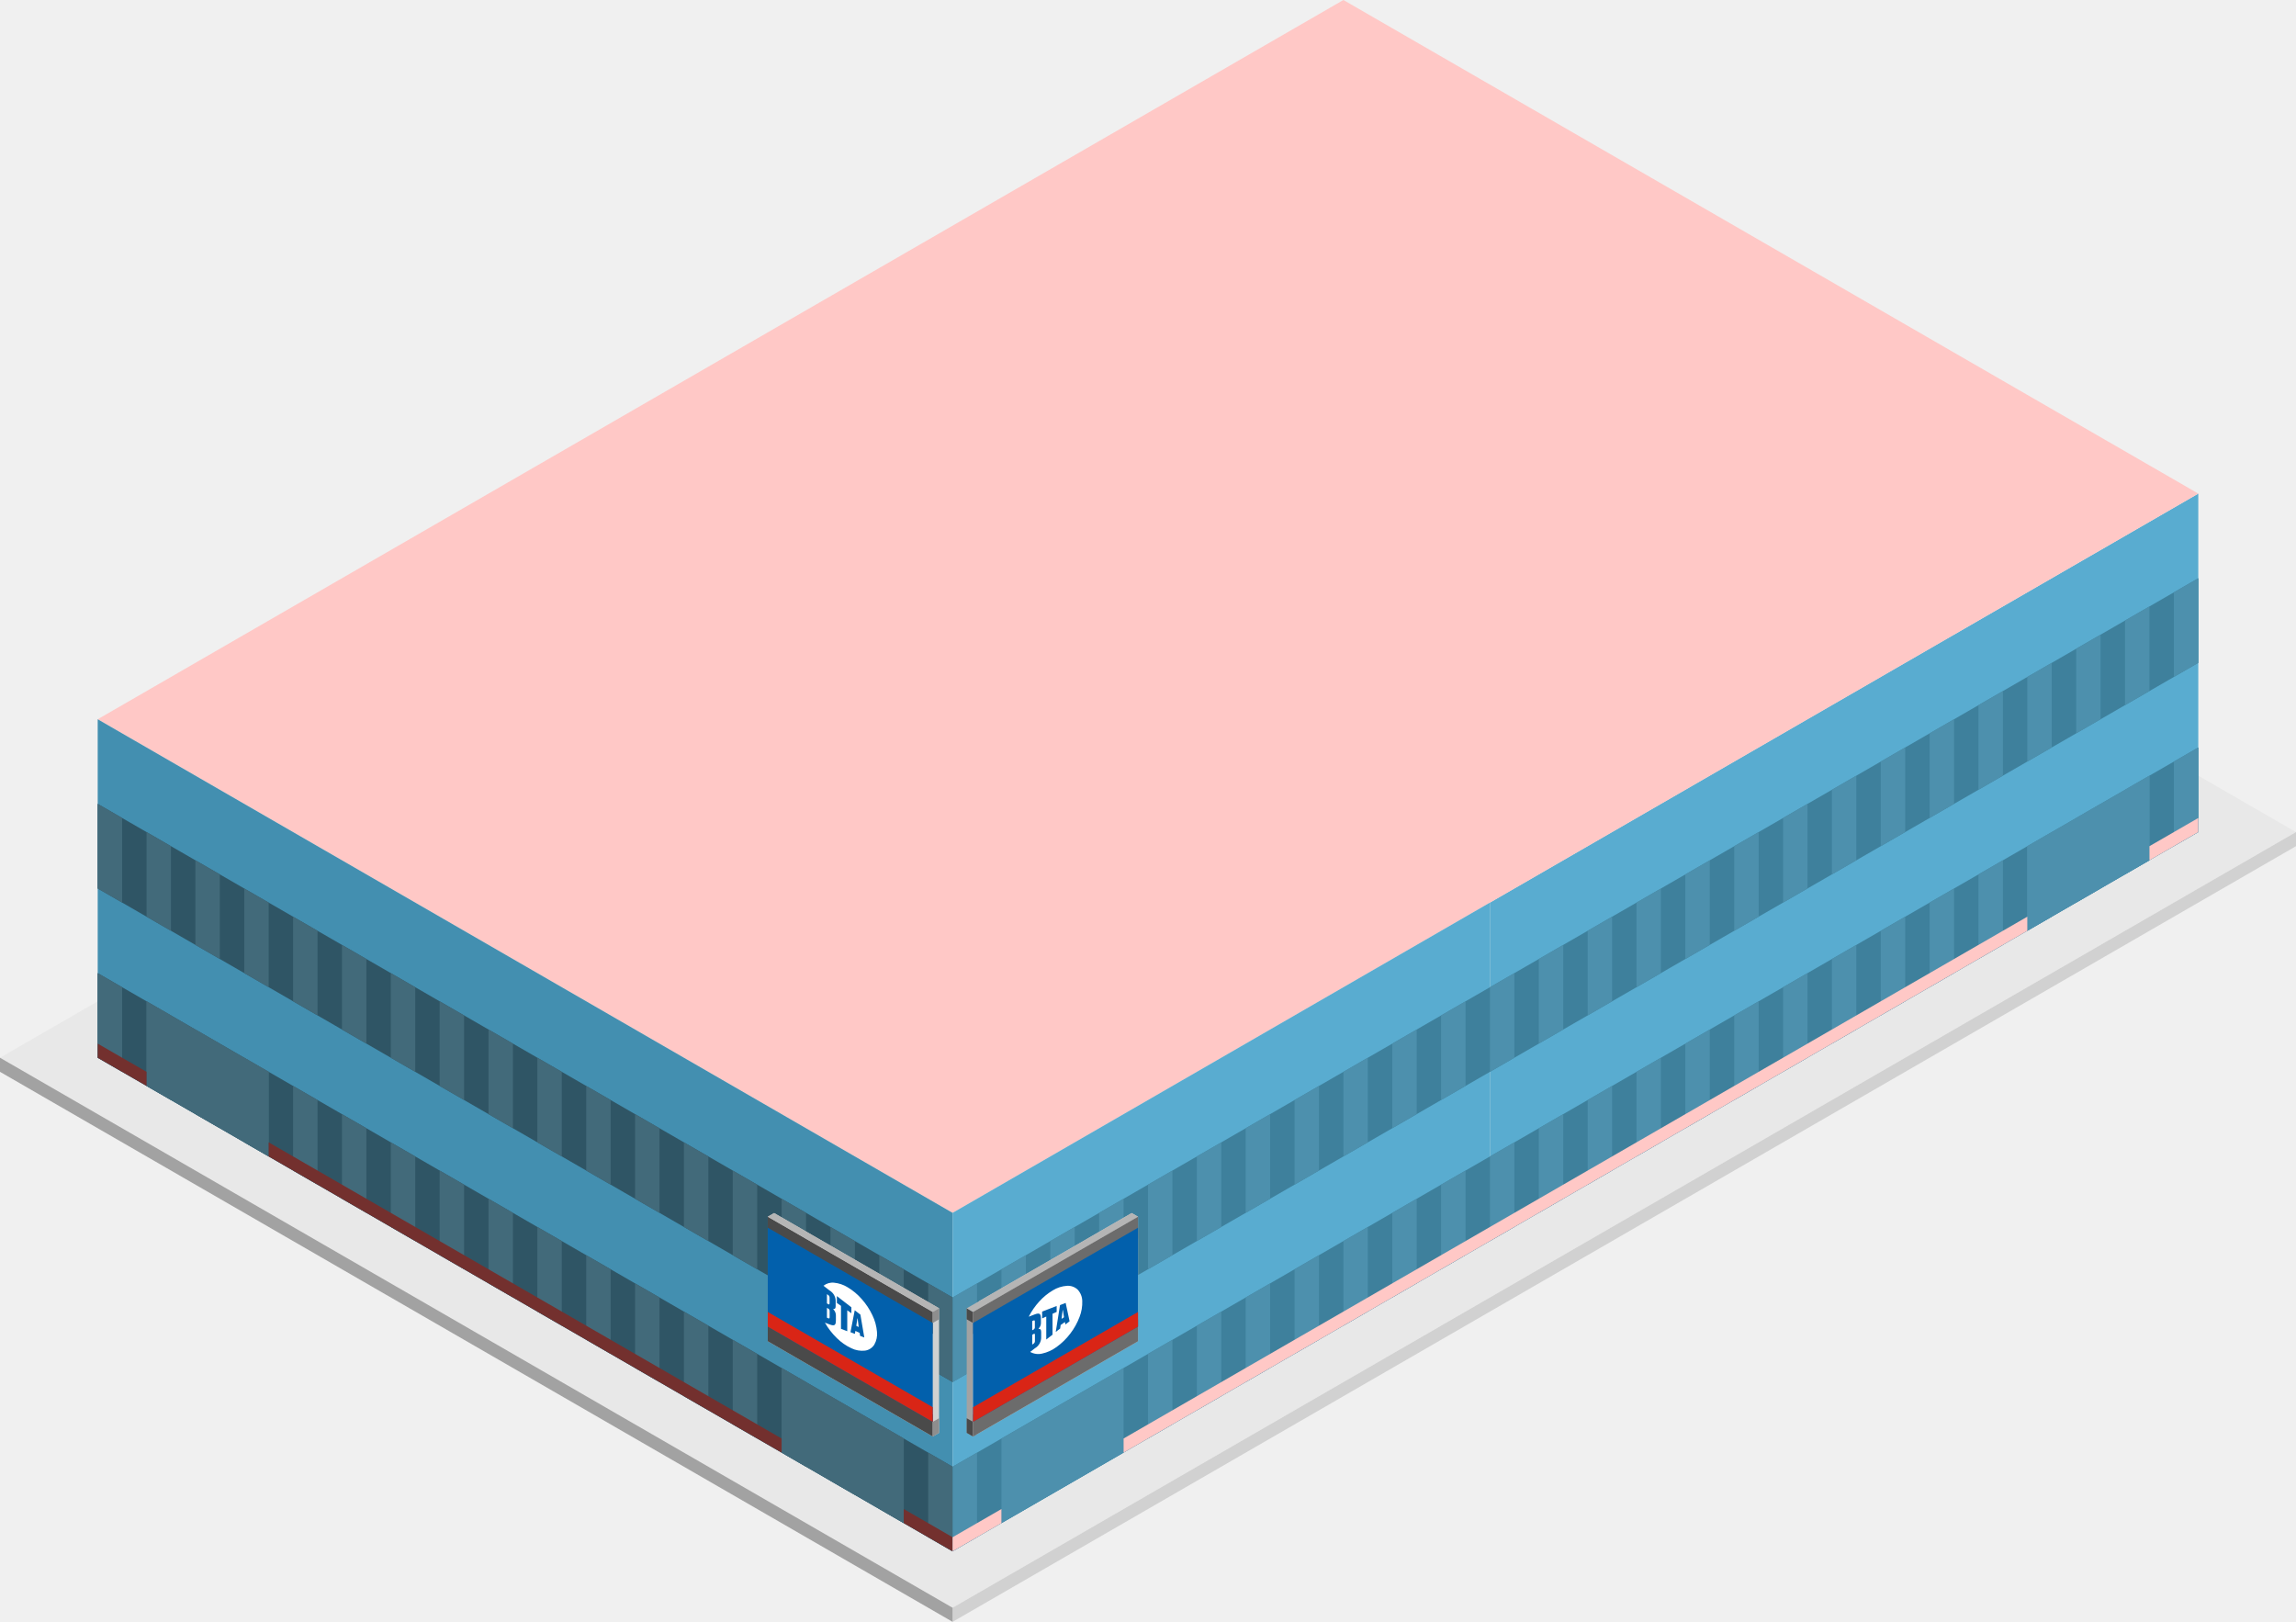
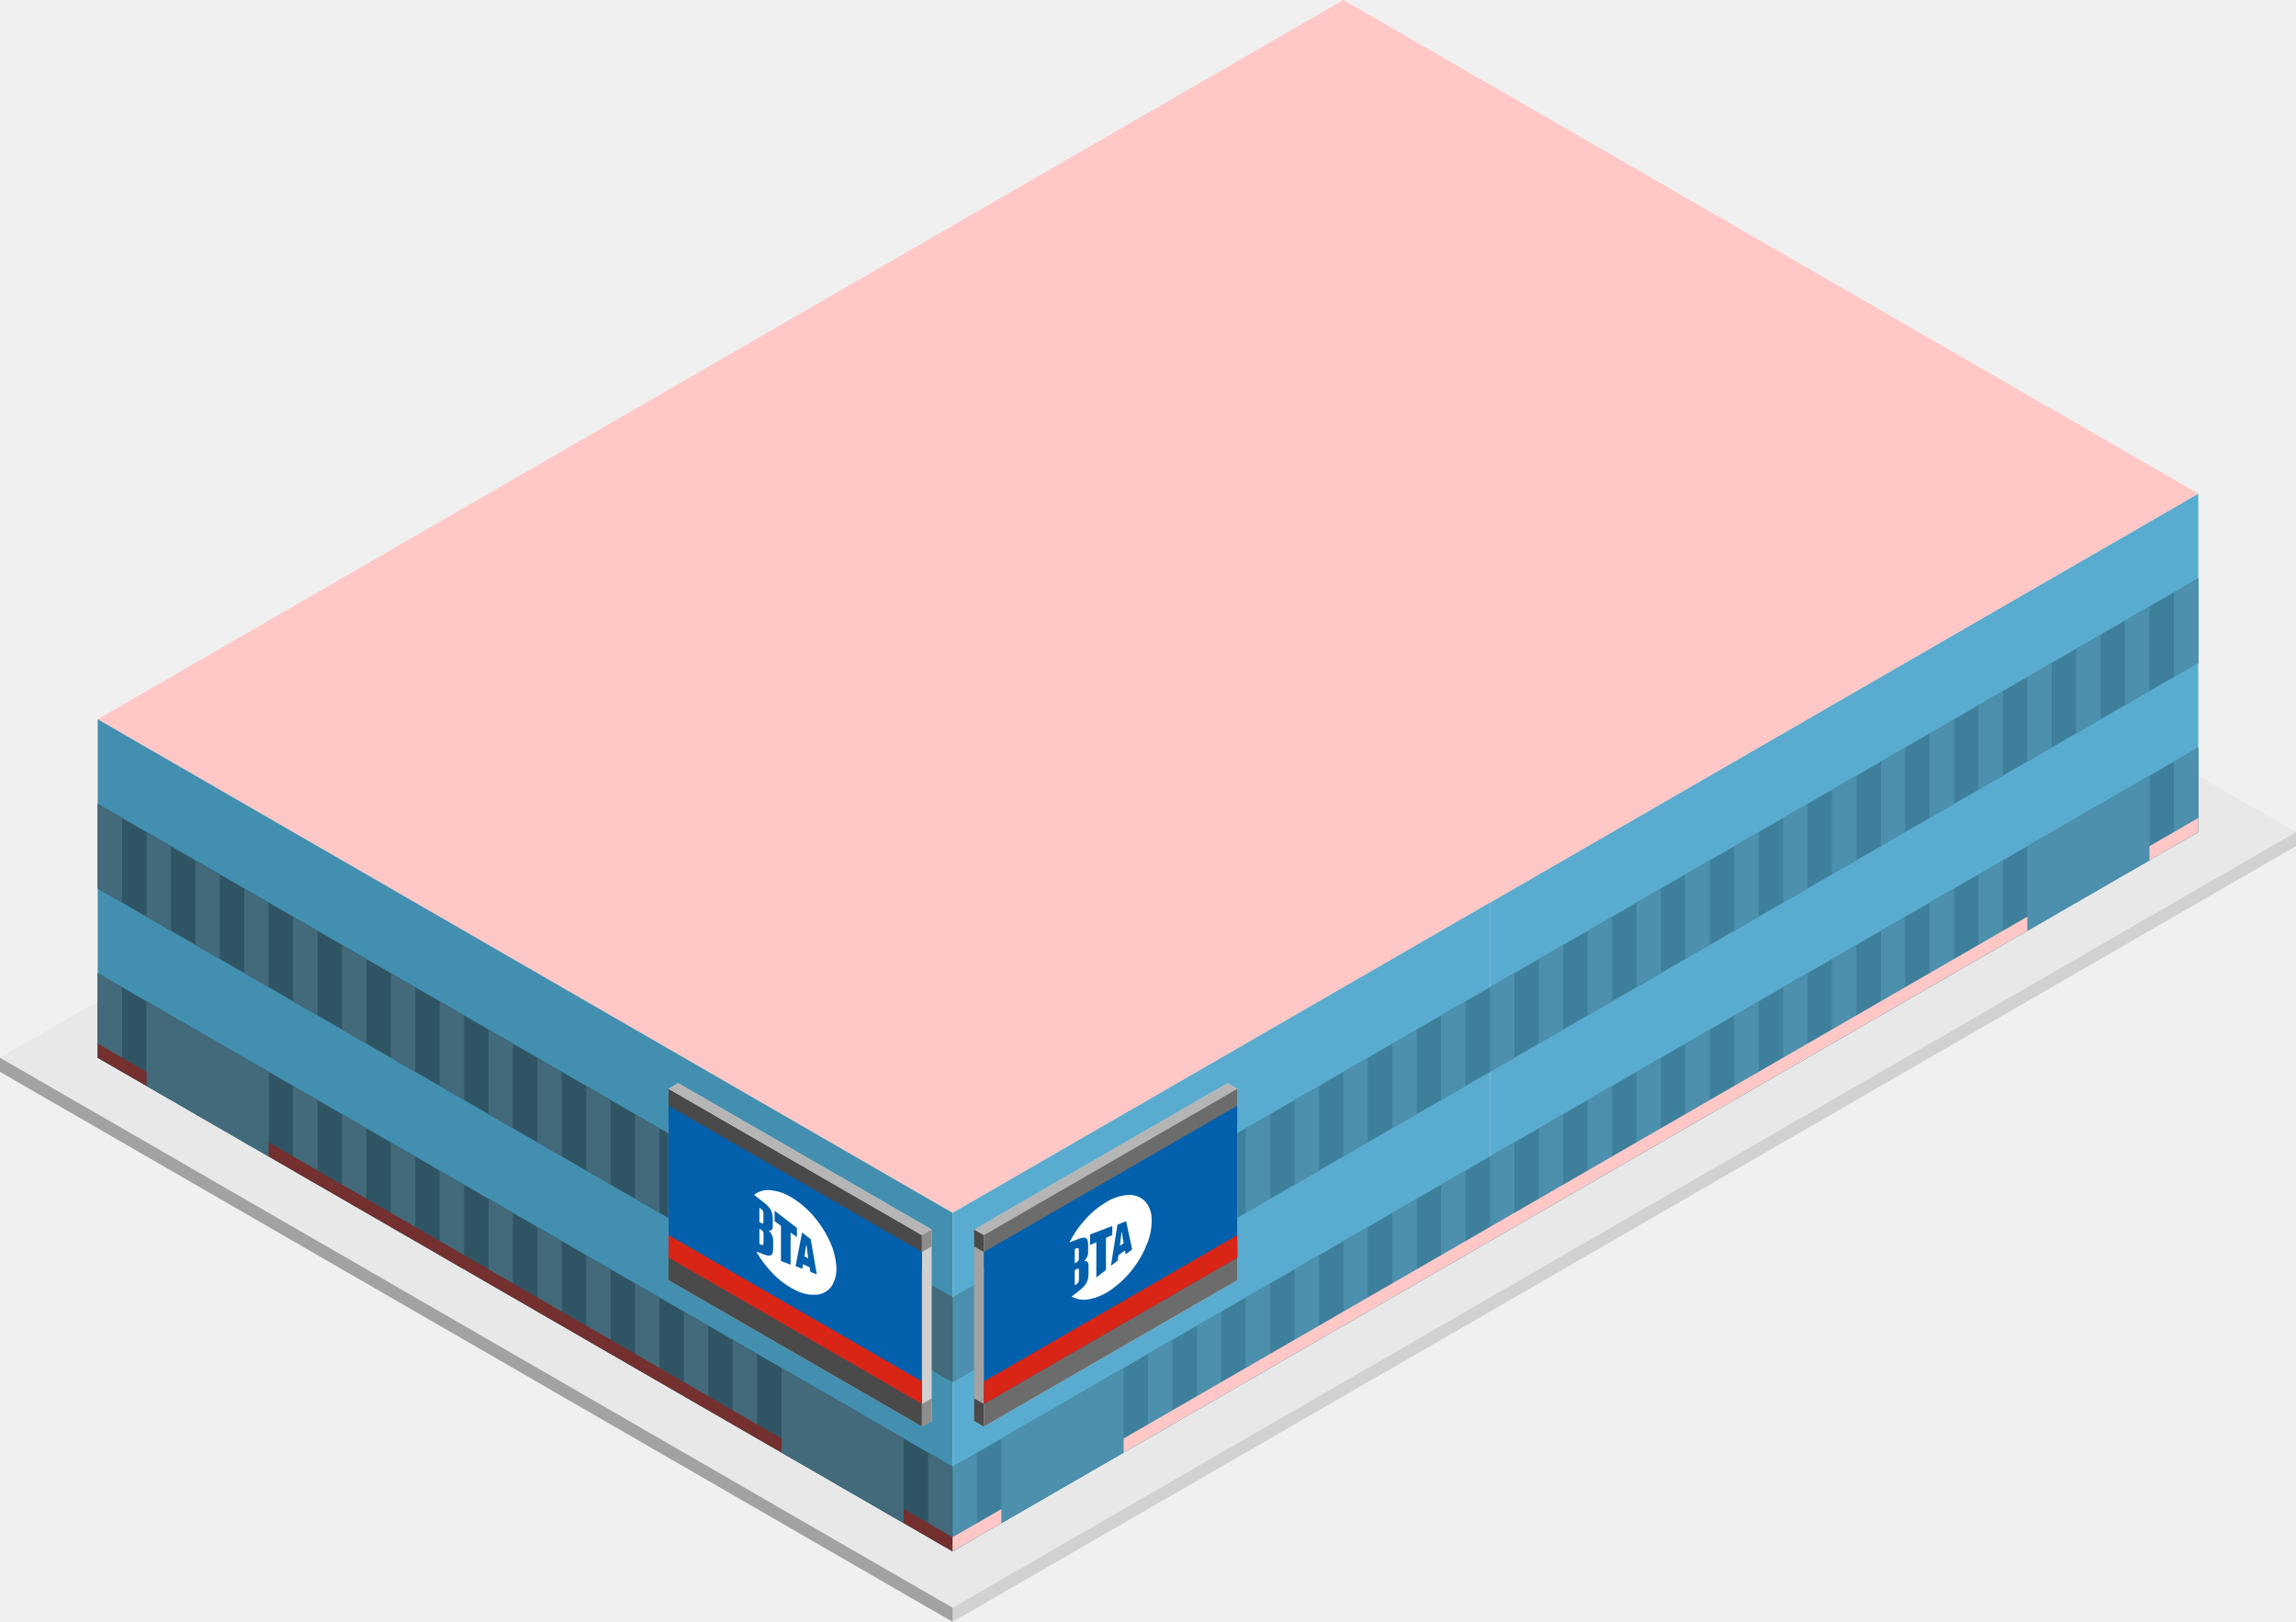
<svg xmlns="http://www.w3.org/2000/svg" id="Layer_1" data-name="Layer 1" viewBox="0 0 470 331.976">
  <defs>
    <style>
      .concrete-top {
        fill: #e8e8e8;
      }

      .curtain-R-prim-light {
        fill: #59acd0;
      }

      .top-light {
        fill: #ffc8c6;
      }

      .curtain-L-prim-light {
        fill: #438fb0;
      }

      .curtain-L-prim-dark {
        fill: #2f5565;
      }

      .curtain-R-prim-dark {
        fill: #3e809c;
      }

      .curtain-L-prim-dark-light {
        fill: #426a7a;
      }

      .curtain-R-prim-dark-light {
        fill: #4d90ad;
      }

      .exterior-L-prim {
        fill: #73302e;
      }

      .concrete-right {
        fill: #d1d1d1;
      }

      .concrete-left {
        fill: #a2a2a2;
      }

      .cls-1 {
        fill: #4a4a4a;
      }

      .cls-2 {
        fill: #b5b5b5;
      }

      .cls-3 {
        fill: #6c6c6c;
      }

      .cls-4 {
        fill: #0260ac;
      }

      .cls-5 {
        fill: #fff;
      }

      .cls-6 {
        fill: #d92516;
      }

      .cls-7 {
        fill: #8e8e8e;
      }
    </style>
  </defs>
  <g>
    <g>
      <path id="Path" class="concrete-top" d="M195,329.09,470,170.318,275,57.735,0,216.506Z" />
      <path id="Path-2" data-name="Path" class="curtain-R-prim-light" d="M305,184.752l145-83.716v69.282L305,254.034Z" />
      <path id="anchor_20_248.261_430" class="top-light" d="M20,147.224,275,0,450,101.036,195,248.261Z" />
      <path id="Path-3" data-name="Path" class="curtain-L-prim-light" d="M20,216.506,195,317.543V248.261L20,147.224Z" />
      <path id="Path-4" data-name="Path" class="curtain-R-prim-light" d="M195,248.261l110-63.509v69.282L195,317.543Z" />
      <path id="Path-5" data-name="Path" class="curtain-L-prim-dark" d="M195,265.581,20,164.545v17.32L195,282.902Z" />
      <path id="Path-6" data-name="Path" class="curtain-L-prim-dark" d="M195,300.222,20,199.186v17.32L195,317.543Z" />
      <path id="Path-7" data-name="Path" class="curtain-R-prim-dark" d="M195,265.581,450,118.357v17.32L195,282.902Z" />
      <path id="Path-8" data-name="Path" class="curtain-R-prim-dark" d="M195,300.222,450,152.998v17.321L195,317.543Z" />
      <path id="Path-9" data-name="Path" class="curtain-L-prim-dark-light" d="M20,164.545l5,2.887v17.32l-5-2.887Z" />
      <path id="Path-10" data-name="Path" class="curtain-R-prim-dark-light" d="M300,204.96l-5,2.887v17.32l5-2.887Z" />
      <path id="Path-11" data-name="Path" class="curtain-L-prim-dark-light" d="M20,199.186l5,2.887v17.32l-5-2.887Z" />
      <path id="Path-12" data-name="Path" class="curtain-R-prim-dark-light" d="M300,239.601l-5,2.887v17.321l5-2.887Z" />
      <path id="Path-13" data-name="Path" class="curtain-R-prim-dark-light" d="M410,141.451l-5,2.887v17.321l5-2.887Z" />
      <path id="Path-14" data-name="Path" class="curtain-R-prim-dark-light" d="M410,176.092l-5,2.887v17.32l5-2.887Z" />
      <path id="Path-15" data-name="Path" class="curtain-R-prim-dark-light" d="M440,124.13l-5,2.887v17.32l5-2.887Z" />
      <path id="Path-16" data-name="Path" class="curtain-R-prim-dark-light" d="M440,158.771l-5,2.887v17.321l5-2.887Z" />
      <path id="Path-17" data-name="Path" class="curtain-R-prim-dark-light" d="M450,118.357l-5,2.887v17.32l5-2.887Z" />
      <path id="Path-18" data-name="Path" class="curtain-R-prim-dark-light" d="M450,152.998l-5,2.887v17.321l5-2.887Z" />
      <path id="Path-19" data-name="Path" class="curtain-L-prim-dark-light" d="M100,210.733l5,2.887V230.94l-5-2.887Z" />
      <path id="Path-20" data-name="Path" class="curtain-R-prim-dark-light" d="M220,251.148l-5,2.887v17.321l5-2.887Z" />
      <path id="Path-21" data-name="Path" class="curtain-L-prim-dark-light" d="M100,245.374l5,2.887v17.32l-5-2.887Z" />
      <path id="Path-22" data-name="Path" class="curtain-R-prim-dark-light" d="M330,187.639l-5,2.887v17.32l5-2.887Z" />
      <path id="Path-23" data-name="Path" class="curtain-R-prim-dark-light" d="M330,222.28l-5,2.886v17.321l5-2.887Z" />
      <path id="Path-24" data-name="Path" class="curtain-L-prim-dark-light" d="M60,187.639l5,2.887v17.32l-5-2.887Z" />
      <path id="Path-25" data-name="Path" class="curtain-R-prim-dark-light" d="M260,228.054l-5,2.887v17.321l5-2.887Z" />
      <path id="Path-26" data-name="Path" class="curtain-L-prim-dark-light" d="M60,222.28l5,2.887v17.32l-5-2.887Z" />
      <path id="Path-27" data-name="Path" class="curtain-R-prim-dark-light" d="M260,262.695l-5,2.887v17.321l5-2.887Z" />
      <path id="Path-28" data-name="Path" class="curtain-R-prim-dark-light" d="M370,164.545l-5,2.887v17.32l5-2.887Z" />
      <path id="Path-29" data-name="Path" class="curtain-R-prim-dark-light" d="M370,199.186l-5,2.887v17.32l5-2.887Z" />
      <path id="Path-30" data-name="Path" class="curtain-L-prim-dark-light" d="M140,233.827l5,2.887v17.321l-5-2.887Z" />
      <path id="Path-31" data-name="Path" class="curtain-L-prim-dark-light" d="M140,268.468l5,2.887v17.32l-5-2.887Z" />
      <path id="Path-32" data-name="Path" class="curtain-L-prim-dark-light" d="M40,176.092l5,2.887v17.32l-5-2.887Z" />
      <path id="Path-33" data-name="Path" class="curtain-R-prim-dark-light" d="M280,216.506l-5,2.887v17.32l5-2.887Z" />
      <path id="Path-34" data-name="Path" class="curtain-L-prim-dark-light" d="M40,210.733l5,2.887v17.32l-5-2.887Z" />
      <path id="Path-35" data-name="Path" class="curtain-R-prim-dark-light" d="M280,251.148l-5,2.887v17.321l5-2.887Z" />
      <path id="Path-36" data-name="Path" class="curtain-R-prim-dark-light" d="M390,152.998l-5,2.887v17.321l5-2.887Z" />
      <path id="Path-37" data-name="Path" class="curtain-R-prim-dark-light" d="M390,187.639l-5,2.887v17.32l5-2.887Z" />
      <path id="Path-38" data-name="Path" class="curtain-R-prim-dark-light" d="M420,135.677l-5,2.887v17.32l5-2.887Z" />
      <path id="Path-39" data-name="Path" class="curtain-R-prim-dark-light" d="M420,170.318l-5,2.887v17.321l5-2.887Z" />
      <path id="Path-40" data-name="Path" class="curtain-L-prim-dark-light" d="M120,222.28l5,2.887v17.321l-5-2.887Z" />
      <path id="Path-41" data-name="Path" class="curtain-R-prim-dark-light" d="M200,262.695l-5,2.887v17.32l5-2.887Z" />
      <path id="Path-42" data-name="Path" class="curtain-L-prim-dark-light" d="M120,256.921l5,2.887v17.32l-5-2.887Z" />
      <path id="Path-43" data-name="Path" class="curtain-R-prim-dark-light" d="M200,297.336l-5,2.887v17.32l5-2.887Z" />
      <path id="Path-44" data-name="Path" class="curtain-R-prim-dark-light" d="M310,199.186l-5,2.887v17.32l5-2.887Z" />
      <path id="Path-45" data-name="Path" class="curtain-R-prim-dark-light" d="M310,233.827l-5,2.887v17.321l5-2.887Z" />
      <path id="Path-46" data-name="Path" class="curtain-L-prim-dark-light" d="M80,199.186l5,2.887v17.32l-5-2.887Z" />
      <path id="Path-47" data-name="Path" class="curtain-R-prim-dark-light" d="M240,239.601l-5,2.887v17.321l5-2.887Z" />
      <path id="Path-48" data-name="Path" class="curtain-L-prim-dark-light" d="M80,233.827l5,2.887v17.32l-5-2.887Z" />
      <path id="Path-49" data-name="Path" class="curtain-R-prim-dark-light" d="M240,274.241l-5,2.887v17.321l5-2.887Z" />
      <path id="Path-50" data-name="Path" class="curtain-R-prim-dark-light" d="M350,176.092l-5,2.887v17.32l5-2.887Z" />
      <path id="Path-51" data-name="Path" class="curtain-R-prim-dark-light" d="M350,210.733l-5,2.887V230.94l5-2.887Z" />
      <path id="Path-52" data-name="Path" class="curtain-L-prim-dark-light" d="M160,245.374l5,2.887v17.32l-5-2.887Z" />
      <path id="Path-53" data-name="Path" class="curtain-L-prim-dark-light" d="M160,280.015l5,2.887v17.32l-5-2.887Z" />
      <path id="Path-54" data-name="Path" class="curtain-L-prim-dark-light" d="M180,256.921l5,2.887v17.32l-5-2.887Z" />
      <path id="Path-55" data-name="Path" class="curtain-L-prim-dark-light" d="M180,291.562l5,2.887v17.32l-5-2.887Z" />
      <path id="Path-56" data-name="Path" class="curtain-L-prim-dark-light" d="M30,170.318l5,2.887v17.321l-5-2.887Z" />
      <path id="Path-57" data-name="Path" class="curtain-R-prim-dark-light" d="M290,210.733l-5,2.887V230.94l5-2.887Z" />
      <path id="Path-58" data-name="Path" class="curtain-L-prim-dark-light" d="M30,204.959l5,2.887v17.32L30,222.28Z" />
      <path id="Path-59" data-name="Path" class="curtain-R-prim-dark-light" d="M290,245.374l-5,2.887v17.32l5-2.887Z" />
      <path id="Path-60" data-name="Path" class="curtain-R-prim-dark-light" d="M400,147.224l-5,2.887v17.321l5-2.887Z" />
      <path id="Path-61" data-name="Path" class="curtain-R-prim-dark-light" d="M400,181.865l-5,2.887v17.32l5-2.887Z" />
      <path id="Path-62" data-name="Path" class="curtain-R-prim-dark-light" d="M430,129.904l-5,2.887v17.32l5-2.887Z" />
      <path id="Path-63" data-name="Path" class="curtain-R-prim-dark-light" d="M430,164.545l-5,2.887v17.321l5-2.887Z" />
      <path id="Path-64" data-name="Path" class="curtain-L-prim-dark-light" d="M110,216.506l5,2.887v17.32l-5-2.887Z" />
      <path id="Path-65" data-name="Path" class="curtain-R-prim-dark-light" d="M210,256.921l-5,2.887v17.32l5-2.887Z" />
      <path id="Path-66" data-name="Path" class="curtain-L-prim-dark-light" d="M110,251.148l5,2.887v17.321l-5-2.887Z" />
      <path id="Path-67" data-name="Path" class="curtain-R-prim-dark-light" d="M230,280.015l-25,14.434v17.32l25-14.434Z" />
      <path id="Path-68" data-name="Path" class="curtain-L-prim-dark-light" d="M160,280.015l25,14.434v17.32l-25-14.434Z" />
      <path id="Path-69" data-name="Path" class="curtain-L-prim-dark-light" d="M30,204.959l25,14.434v17.32L30,222.28Z" />
      <path id="Path-70" data-name="Path" class="curtain-R-prim-dark-light" d="M440,158.771l-25,14.434v17.32l25-14.434Z" />
      <path id="Path-71" data-name="Path" class="curtain-R-prim-dark-light" d="M320,193.412l-5,2.887V213.62l5-2.887Z" />
      <path id="Path-72" data-name="Path" class="curtain-R-prim-dark-light" d="M320,228.054l-5,2.887v17.321l5-2.887Z" />
      <path id="Path-73" data-name="Path" class="curtain-L-prim-dark-light" d="M70,193.412l5,2.887V213.62l-5-2.887Z" />
      <path id="Path-74" data-name="Path" class="curtain-R-prim-dark-light" d="M250,233.827l-5,2.887v17.321l5-2.887Z" />
      <path id="Path-75" data-name="Path" class="curtain-L-prim-dark-light" d="M70,228.053l5,2.887v17.32l-5-2.887Z" />
      <path id="Path-76" data-name="Path" class="curtain-R-prim-dark-light" d="M250,268.468l-5,2.887v17.32l5-2.887Z" />
      <path id="Path-77" data-name="Path" class="curtain-R-prim-dark-light" d="M360,170.318l-5,2.887v17.321l5-2.887Z" />
      <path id="Path-78" data-name="Path" class="curtain-R-prim-dark-light" d="M360,204.96l-5,2.887v17.32l5-2.887Z" />
      <path id="Path-79" data-name="Path" class="curtain-L-prim-dark-light" d="M150,239.601l5,2.887v17.321l-5-2.887Z" />
      <path id="Path-80" data-name="Path" class="curtain-L-prim-dark-light" d="M150,274.241l5,2.887v17.321l-5-2.887Z" />
      <path id="Path-81" data-name="Path" class="curtain-L-prim-dark-light" d="M50,181.865l5,2.887v17.321l-5-2.887Z" />
      <path id="Path-82" data-name="Path" class="curtain-R-prim-dark-light" d="M270,222.28l-5,2.887v17.321l5-2.887Z" />
      <path id="Path-83" data-name="Path" class="curtain-L-prim-dark-light" d="M50,216.506l5,2.887v17.32l-5-2.887Z" />
      <path id="Path-84" data-name="Path" class="curtain-R-prim-dark-light" d="M270,256.921l-5,2.887v17.32l5-2.887Z" />
      <path id="Path-85" data-name="Path" class="curtain-R-prim-dark-light" d="M380,158.771l-5,2.887v17.321l5-2.887Z" />
      <path id="Path-86" data-name="Path" class="curtain-R-prim-dark-light" d="M380,193.412l-5,2.887V213.62l5-2.887Z" />
      <path id="Path-87" data-name="Path" class="curtain-L-prim-dark-light" d="M130,228.054l5,2.887v17.321l-5-2.887Z" />
      <path id="Path-88" data-name="Path" class="curtain-L-prim-dark-light" d="M130,262.695l5,2.887v17.321l-5-2.887Z" />
      <path id="Path-89" data-name="Path" class="curtain-L-prim-dark-light" d="M90,204.959l5,2.887v17.32L90,222.28Z" />
      <path id="Path-90" data-name="Path" class="curtain-R-prim-dark-light" d="M230,245.374l-5,2.887v17.32l5-2.887Z" />
      <path id="Path-91" data-name="Path" class="curtain-L-prim-dark-light" d="M90,239.601l5,2.887v17.32l-5-2.887Z" />
      <path id="Path-92" data-name="Path" class="curtain-R-prim-dark-light" d="M340,181.865l-5,2.887v17.321l5-2.887Z" />
      <path id="Path-93" data-name="Path" class="curtain-R-prim-dark-light" d="M340,216.506l-5,2.887v17.32l5-2.887Z" />
      <path id="Path-94" data-name="Path" class="curtain-L-prim-dark-light" d="M170,251.148l5,2.887v17.321l-5-2.887Z" />
      <path id="Path-95" data-name="Path" class="curtain-L-prim-dark-light" d="M170,285.788l5,2.887v17.32l-5-2.887Z" />
      <path id="Path-96" data-name="Path" class="curtain-L-prim-dark-light" d="M190,262.695l5,2.887v17.32l-5-2.887Z" />
      <path id="Path-97" data-name="Path" class="curtain-L-prim-dark-light" d="M190,297.335l5,2.887v17.32l-5-2.887Z" />
      <path id="Path-98" data-name="Path" class="exterior-L-prim" d="M185,308.882l10,5.774v2.887l-10-5.774Z" />
      <path id="Path-99" data-name="Path" class="top-light" d="M205,308.882l-10,5.774v2.887l10-5.774Z" />
      <path id="Path-100" data-name="Path" class="top-light" d="M415,187.639l-185,106.81v2.887l185-106.81Z" />
      <path id="Path-101" data-name="Path" class="top-light" d="M450,167.432l-10,5.774v2.887l10-5.774Z" />
      <path id="Path-102" data-name="Path" class="exterior-L-prim" d="M20,213.62l10,5.774v2.887l-10-5.774Z" />
      <path id="Path-103" data-name="Path" class="exterior-L-prim" d="M55,233.827l105,60.622v2.887L55,236.714Z" />
      <path id="Path-104" data-name="Path" class="concrete-right" d="M195,329.09v2.887L470,173.205v-2.887Z" />
      <path id="Path-105" data-name="Path" class="concrete-left" d="M0,216.506v2.887L195,331.976V329.09Z" />
    </g>
-     <g id="Group">
-       <g id="Group-2" data-name="Group">
-         <path id="Path-106" data-name="Path" class="concrete-left" d="M197.888,267.797l1.299.75v25.496l-1.299-.75Z" />
-         <path id="Path-107" data-name="Path" class="cls-1" d="M199.836,290.669l-.649.375-1.299-.75v2.999l1.299.75.649-.375Z" />
-         <path id="Path-108" data-name="Path" class="cls-1" d="M199.836,268.172v2.25l-.649.375-1.299-.75v-2.25l1.299.75Z" />
-         <path id="Path-109" data-name="Path" class="concrete-right" d="M200.486,266.298l-1.299,2.25v25.496l33.771-19.497V249.05l-1.299-.75Z" />
-         <path id="Path-110" data-name="Path" class="cls-2" d="M197.888,267.797l1.299.75L232.957,249.05l-1.299-.75Z" />
+     <g>
+       <g id="Group">
+         <g id="Group-2" data-name="Group">
+           <path id="Path-106" data-name="Path" class="concrete-left" d="M199.404,251.668l1.996,1.153v39.171l-1.996-1.152Z" />
+           <path id="Path-107" data-name="Path" class="cls-1" d="M202.397,286.807l-.998.576-1.996-1.152v4.608l1.996,1.152.998-.576Z" />
+           <path id="Path-108" data-name="Path" class="cls-1" d="M202.397,252.244v3.456l-.998.576-1.996-1.153v-3.456l1.996,1.153Z" />
+           <path id="Path-109" data-name="Path" class="concrete-right" d="M203.395,249.364l-1.996,3.456v39.171l51.883-29.954V222.866l-1.996-1.152Z" />
+           <path id="Path-110" data-name="Path" class="cls-2" d="M199.404,251.668l1.996,1.153,51.883-29.955-1.996-1.152Z" />
+         </g>
+         <path id="Path-111" data-name="Path" class="cls-3" d="M253.282,255.124l-51.883,29.955v6.912l51.883-29.954Z" />
+         <path id="Path-112" data-name="Path" class="cls-3" d="M253.282,222.866v6.912l-51.883,29.955v-6.912Z" />
+         <path id="Path-113" data-name="Path" class="cls-4" d="M253.282,226.322,201.399,256.277v31.107l51.883-29.955Z" />
+         <g id="Group-3" data-name="Group">
+           <path id="Path-114" data-name="Path" class="cls-5" d="M220.855,260.06c0-.429-.111-.501-.484-.278l-.363.217v3.085c.121-.086.242-.172.363-.257a.949.949,0,0,0,.484-.911Z" />
+           <path id="Path-115" data-name="Path" class="cls-5" d="M220.833,257.567v-1.683c0-.429-.11-.52-.484-.353l-.341.152v2.905c.113-.062.227-.125.341-.188A.794.794,0,0,0,220.833,257.567Z" />
+           <path id="Path-116" data-name="Path" class="cls-5" d="M229.58,252.252c-.143,1.23-.198,1.454-.341,2.738.359-.231.402-.279.762-.509-.143-1.033-.2-1.177-.344-2.264Z" />
+           <path id="Compound_Path" data-name="Compound Path" class="cls-5" d="M226.483,246.031a18.223,18.223,0,0,0-4.259,3.493,21.47,21.47,0,0,0-3.309,4.786l1.918-.737c1.585-.598,1.915-.133,1.915,1.394v1.307a2.3,2.3,0,0,1-.727,1.742v.111c.584-.034.804.305.804.994v1.475c-.001,1.523-.331,2.367-1.97,3.641l-1.489,1.147a5.199,5.199,0,0,0,3.745.526,11.95,11.95,0,0,0,4.577-2.087,20.103,20.103,0,0,0,4.28-4.186,20.37,20.37,0,0,0,2.926-5.252,12.415,12.415,0,0,0,.852-5.023,5.403,5.403,0,0,0-1.433-3.554,4.442,4.442,0,0,0-3.365-1.209,9.718,9.718,0,0,0-4.466,1.434Zm-.088,7.355v6.58q-.985.759-1.97,1.518V254.267q-.649.29-1.299.58v-2.154l4.567-1.754v1.865Q227.044,253.096,226.395,253.387Zm4.052,3.371c-.052-.35-.103-.423-.154-.779l-1.343.946c-.051.458-.102.641-.154,1.105l-1.387,1.069,1.339-8.437,1.777-.691,1.232,5.777Z" />
+         </g>
+         <path id="Path-117" data-name="Path" class="cls-6" d="M253.282,252.821l-51.883,29.954v4.609l51.883-29.955Z" />
      </g>
-       <path id="Path-111" data-name="Path" class="cls-3" d="M232.957,270.047l-33.771,19.498v4.499l33.771-19.497Z" />
-       <path id="Path-112" data-name="Path" class="cls-3" d="M232.957,249.05v4.499l-33.771,19.498v-4.499Z" />
-       <path id="Path-113" data-name="Path" class="cls-4" d="M232.957,251.299l-33.771,19.497v20.247l33.771-19.498Z" />
-       <g id="Group-3" data-name="Group">
-         <path id="Path-114" data-name="Path" class="cls-5" d="M211.851,273.26c0-.279-.072-.326-.315-.181l-.236.141v2.008q.118-.084.236-.167a.617.617,0,0,0,.315-.593Z" />
-         <path id="Path-115" data-name="Path" class="cls-5" d="M211.836,271.636v-1.095c0-.28-.072-.338-.315-.23l-.222.099v1.891c.074-.041.148-.082.222-.122A.517.517,0,0,0,211.836,271.636Z" />
-         <path id="Path-116" data-name="Path" class="cls-5" d="M217.53,268.177c-.093.801-.129.946-.222,1.782.234-.15.262-.181.496-.331-.093-.672-.13-.766-.224-1.474Z" />
-         <path id="Compound_Path" data-name="Compound Path" class="cls-5" d="M215.513,264.128a11.862,11.862,0,0,0-2.772,2.273,13.975,13.975,0,0,0-2.154,3.115l1.248-.479c1.031-.389,1.246-.087,1.246.907v.85a1.497,1.497,0,0,1-.473,1.134v.072c.38-.022.523.199.523.647v.96a2.553,2.553,0,0,1-1.282,2.37l-.969.747a3.384,3.384,0,0,0,2.438.342,7.779,7.779,0,0,0,2.979-1.359,13.083,13.083,0,0,0,2.786-2.724,13.259,13.259,0,0,0,1.905-3.419,8.079,8.079,0,0,0,.554-3.269,3.517,3.517,0,0,0-.932-2.314,2.892,2.892,0,0,0-2.191-.787,6.326,6.326,0,0,0-2.907.933Zm-.057,4.788v4.283l-1.282.988v-4.698q-.422.189-.845.378v-1.402l2.973-1.141v1.214Q215.879,268.727,215.456,268.916Zm2.637,2.194c-.034-.228-.067-.275-.1-.507l-.875.616c-.033.298-.067.417-.1.72l-.902.696.872-5.492,1.157-.45.802,3.76Z" />
-       </g>
-       <path id="Path-117" data-name="Path" class="cls-6" d="M232.957,268.547l-33.771,19.497v3l33.771-19.498Z" />
-     </g>
-     <g id="Group-4" data-name="Group">
-       <g id="Group-5" data-name="Group">
-         <path id="Path-118" data-name="Path" class="concrete-right" d="M158.465,248.3l-1.299.75v25.497L190.937,294.044l1.299-.75V267.797Z" />
-         <path id="Path-119" data-name="Path" class="cls-1" d="M190.937,289.544l-33.771-19.497v4.499L190.937,294.044Z" />
-         <path id="Path-120" data-name="Path" class="cls-7" d="M190.937,291.044l1.299-.75v2.999l-1.299.75Z" />
-         <path id="Path-121" data-name="Path" class="cls-1" d="M190.937,268.547v4.499L157.166,253.549V249.05Z" />
-         <path id="Path-122" data-name="Path" class="cls-2" d="M158.465,248.3l-1.299.75,33.771,19.498,1.299-.75Z" />
-         <path id="Path-123" data-name="Path" class="cls-4" d="M190.937,270.797l-33.771-19.498v20.247l33.771,19.497Z" />
-         <path id="Path-124" data-name="Path" class="cls-7" d="M190.937,270.797l1.299-.75v-2.25l-1.299.75Z" />
-         <g id="Group-6" data-name="Group">
-           <path id="Path-125" data-name="Path" class="cls-5" d="M169.83,268.385a.521.521,0,0,0-.315-.545l-.236-.131v2.007q.118.053.236.106c.243.109.315.05.315-.229Z" />
-           <path id="Path-126" data-name="Path" class="cls-5" d="M169.816,266.745V265.65a.618.618,0,0,0-.315-.593l-.222-.157v1.891l.222.134C169.744,267.072,169.816,267.024,169.816,266.745Z" />
-           <path id="Path-127" data-name="Path" class="cls-5" d="M175.51,269.861c-.093.694-.129.798-.222,1.526.234.12.262.121.496.242-.093-.78-.13-.916-.224-1.732Z" />
-           <path id="Compound_Path-2" data-name="Compound Path" class="cls-5" d="M173.493,263.483a6.464,6.464,0,0,0-2.772-.928,2.995,2.995,0,0,0-2.154.629l1.248.962a2.522,2.522,0,0,1,1.246,2.346v.851c0,.408-.1.626-.473.588v.073a1.75,1.75,0,0,1,.523,1.25v.961c0,.991-.215,1.292-1.282.889l-.969-.372a14.049,14.049,0,0,0,2.438,3.157,10.613,10.613,0,0,0,2.979,2.081,5.053,5.053,0,0,0,2.786.492,2.671,2.671,0,0,0,1.905-1.219,4.35,4.35,0,0,0,.554-2.629,9.629,9.629,0,0,0-.932-3.391,13.892,13.892,0,0,0-2.19-3.316,11.989,11.989,0,0,0-2.907-2.423Zm-.057,4.721v4.283q-.641-.246-1.282-.492v-4.698q-.422-.299-.845-.599V265.297l2.973,2.292v1.214Q173.859,268.504,173.436,268.204Zm2.637,5.239c-.034-.265-.067-.352-.1-.622l-.875-.394c-.033.26-.066.34-.1.604l-.902-.346.872-4.485,1.157.885.802,4.686Z" />
+       <g id="Group-4" data-name="Group">
+         <g id="Group-5" data-name="Group">
+           <path id="Path-118" data-name="Path" class="concrete-right" d="M138.837,221.714l-1.996,1.152v39.172l51.883,29.955L190.72,290.84V251.668Z" />
+           <path id="Path-119" data-name="Path" class="cls-1" d="M188.725,285.079l-51.883-29.954v6.912l51.883,29.955Z" />
+           <path id="Path-120" data-name="Path" class="cls-7" d="M188.725,287.384l1.996-1.152v4.608l-1.996,1.153Z" />
+           <path id="Path-121" data-name="Path" class="cls-1" d="M188.725,252.821v6.912l-51.883-29.955v-6.912Z" />
+           <path id="Path-122" data-name="Path" class="cls-2" d="M138.837,221.714l-1.996,1.152,51.883,29.955,1.996-1.153Z" />
+           <path id="Path-123" data-name="Path" class="cls-4" d="M188.725,256.277l-51.883-29.955v31.107l51.883,29.955Z" />
+           <path id="Path-124" data-name="Path" class="cls-7" d="M188.725,256.277l1.996-1.152v-3.457l-1.996,1.153Z" />
+           <g id="Group-6" data-name="Group">
+             <path id="Path-125" data-name="Path" class="cls-5" d="M156.298,252.572a.801.801,0,0,0-.484-.837l-.363-.202v3.084q.181.081.363.163c.374.167.484.077.484-.352Z" />
+             <path id="Path-126" data-name="Path" class="cls-5" d="M156.275,250.053v-1.683a.949.949,0,0,0-.484-.912l-.341-.241v2.905c.113.069.227.137.341.206C156.165,250.555,156.275,250.481,156.275,250.053Z" />
+             <path id="Path-127" data-name="Path" class="cls-5" d="M165.023,254.839c-.143,1.066-.198,1.225-.341,2.344.359.184.402.187.762.371-.143-1.198-.2-1.408-.344-2.66Z" />
+             <path id="Compound_Path-2" data-name="Compound Path" class="cls-5" d="M161.925,245.041a9.929,9.929,0,0,0-4.259-1.426,4.601,4.601,0,0,0-3.309.966l1.918,1.478c1.585,1.232,1.915,2.078,1.915,3.605v1.307c0,.627-.154.961-.727.904v.112a2.688,2.688,0,0,1,.804,1.921v1.476c-.001,1.522-.331,1.984-1.97,1.366l-1.489-.572a21.584,21.584,0,0,0,3.745,4.851,16.308,16.308,0,0,0,4.577,3.198,7.762,7.762,0,0,0,4.28.756,4.103,4.103,0,0,0,2.926-1.873,6.684,6.684,0,0,0,.852-4.039,14.796,14.796,0,0,0-1.433-5.21,21.34,21.34,0,0,0-3.365-5.095,18.421,18.421,0,0,0-4.466-3.723Zm-.088,7.253v6.58q-.985-.378-1.97-.757V250.9q-.649-.46-1.299-.919v-2.154l4.567,3.521v1.865Q162.487,252.754,161.837,252.294Zm4.052,8.049c-.052-.408-.103-.541-.154-.956l-1.343-.605c-.051.399-.102.522-.154.927l-1.387-.532,1.339-6.89,1.777,1.36,1.232,7.199Z" />
+           </g>
+           <path id="Path-128" data-name="Path" class="cls-6" d="M188.725,282.776l-51.883-29.955v4.608l51.883,29.955Z" />
        </g>
-         <path id="Path-128" data-name="Path" class="cls-6" d="M190.937,288.045l-33.771-19.497v2.999l33.771,19.497Z" />
      </g>
    </g>
  </g>
</svg>
